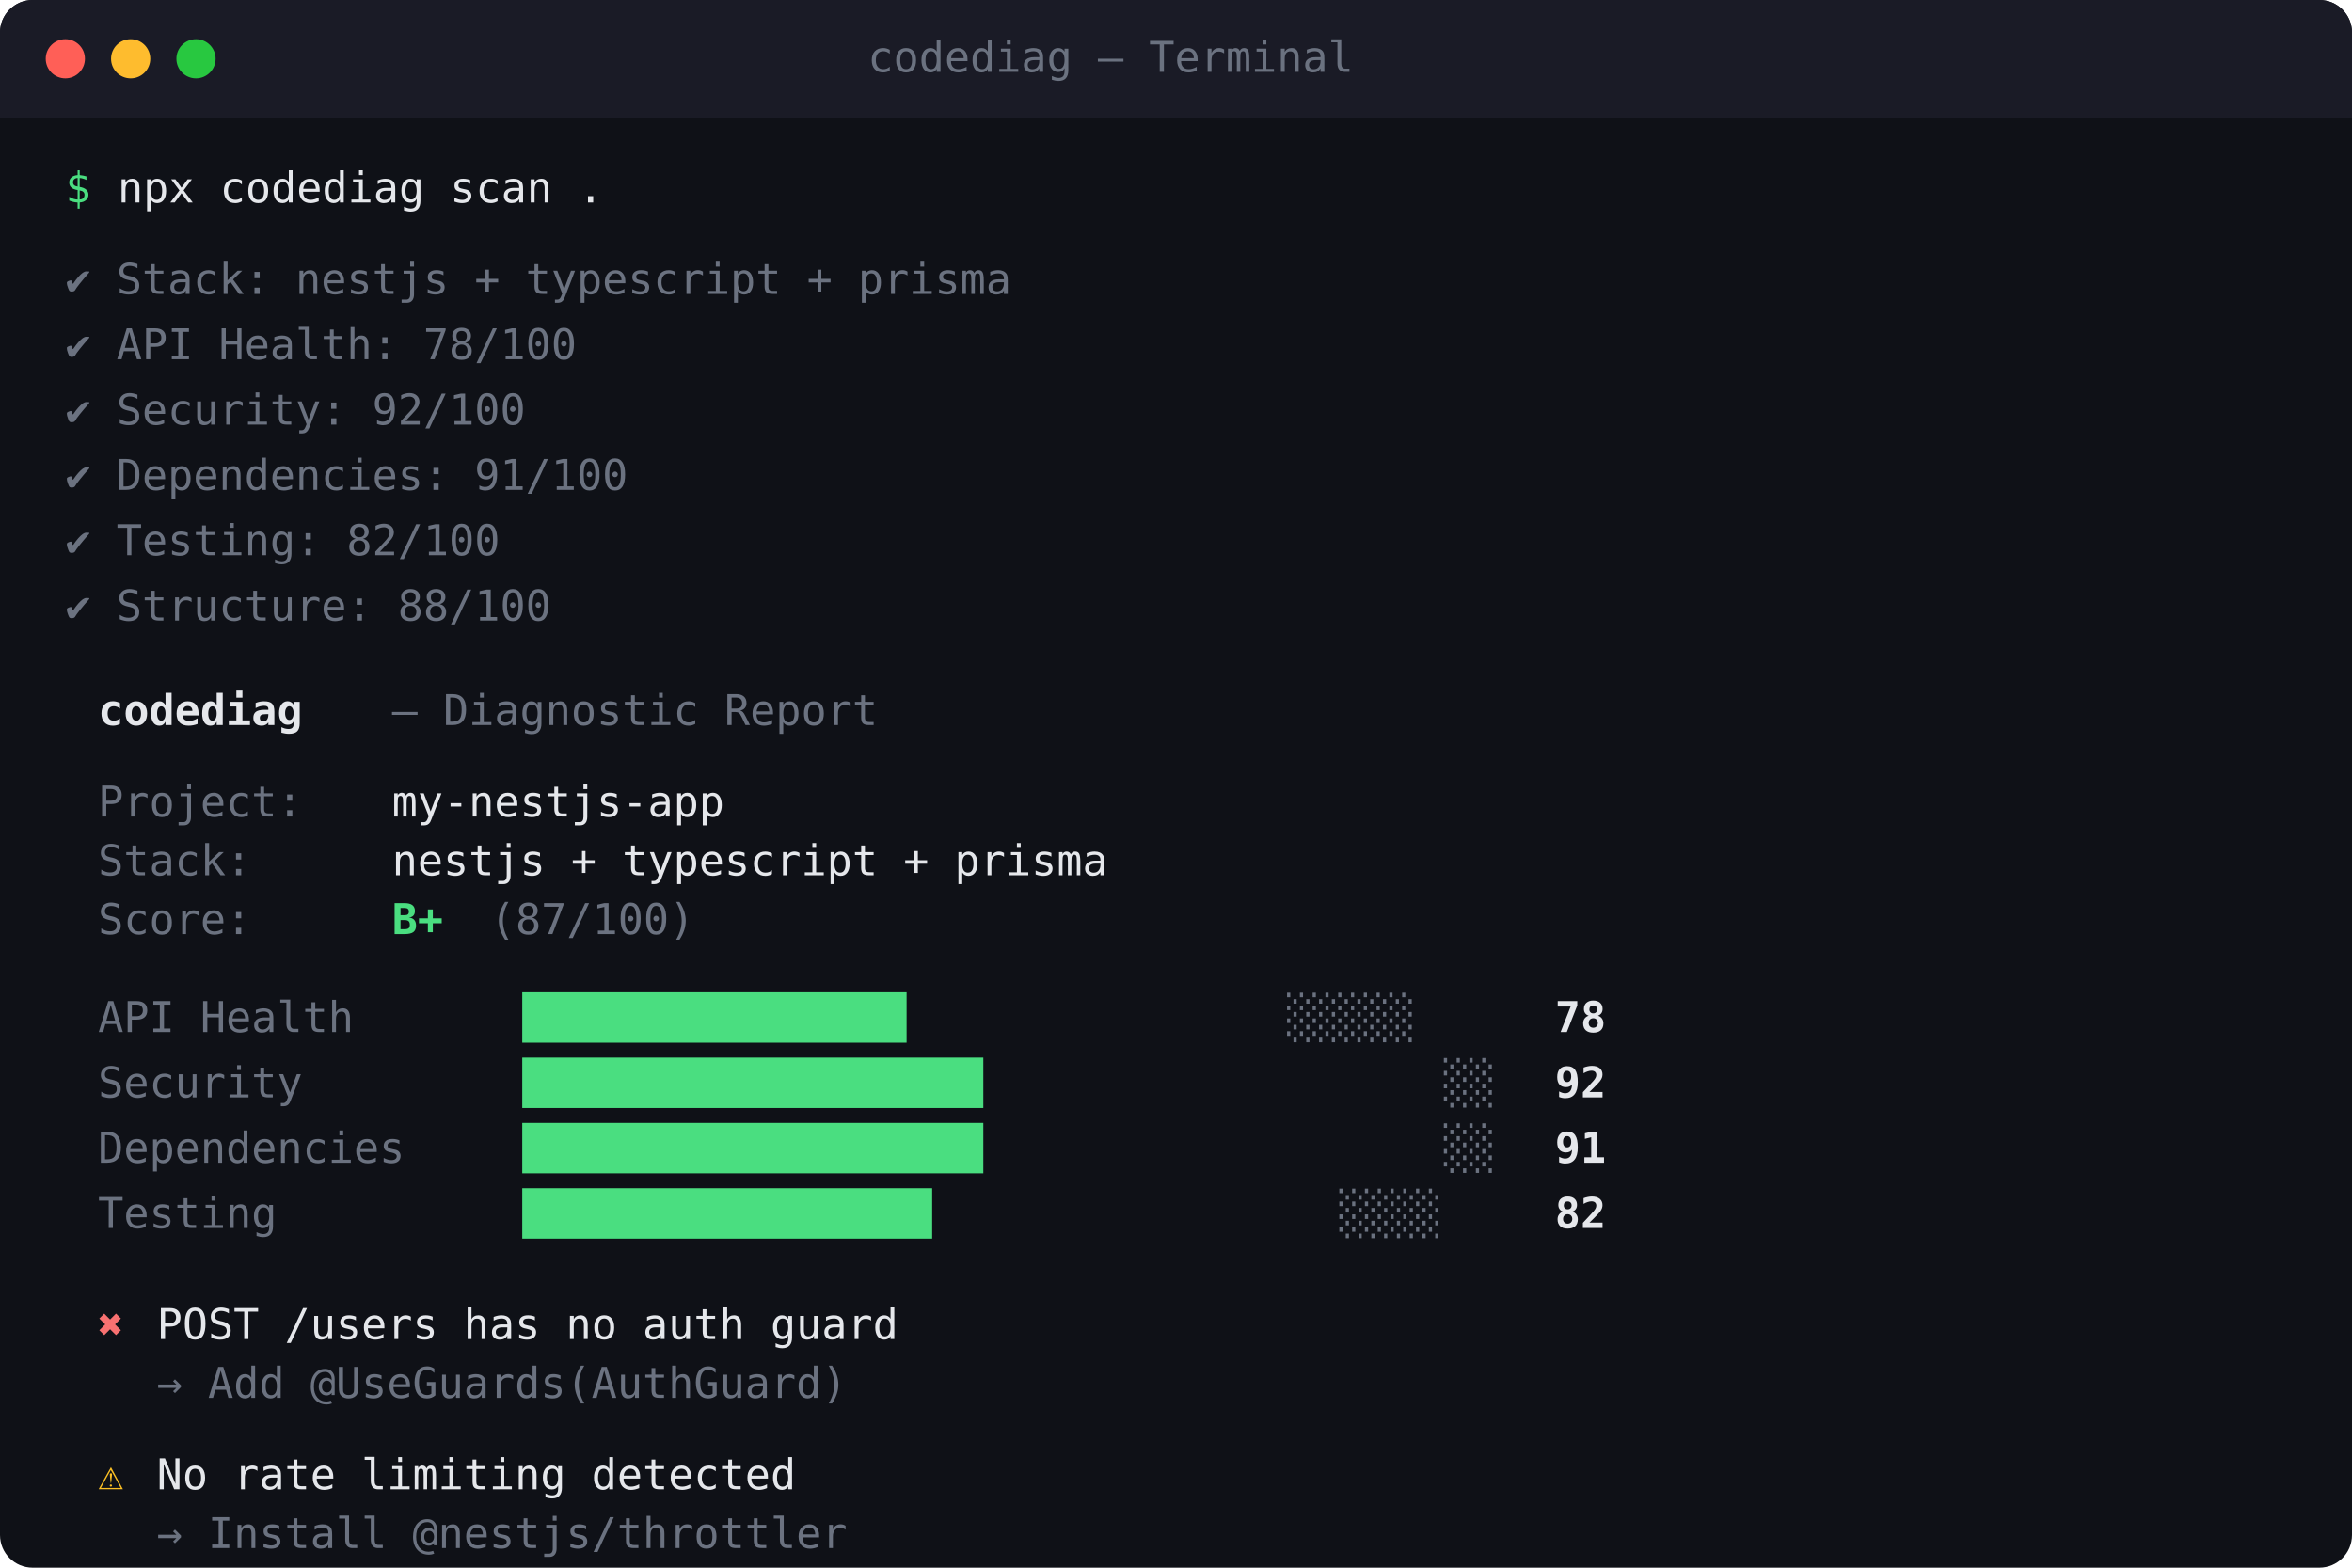
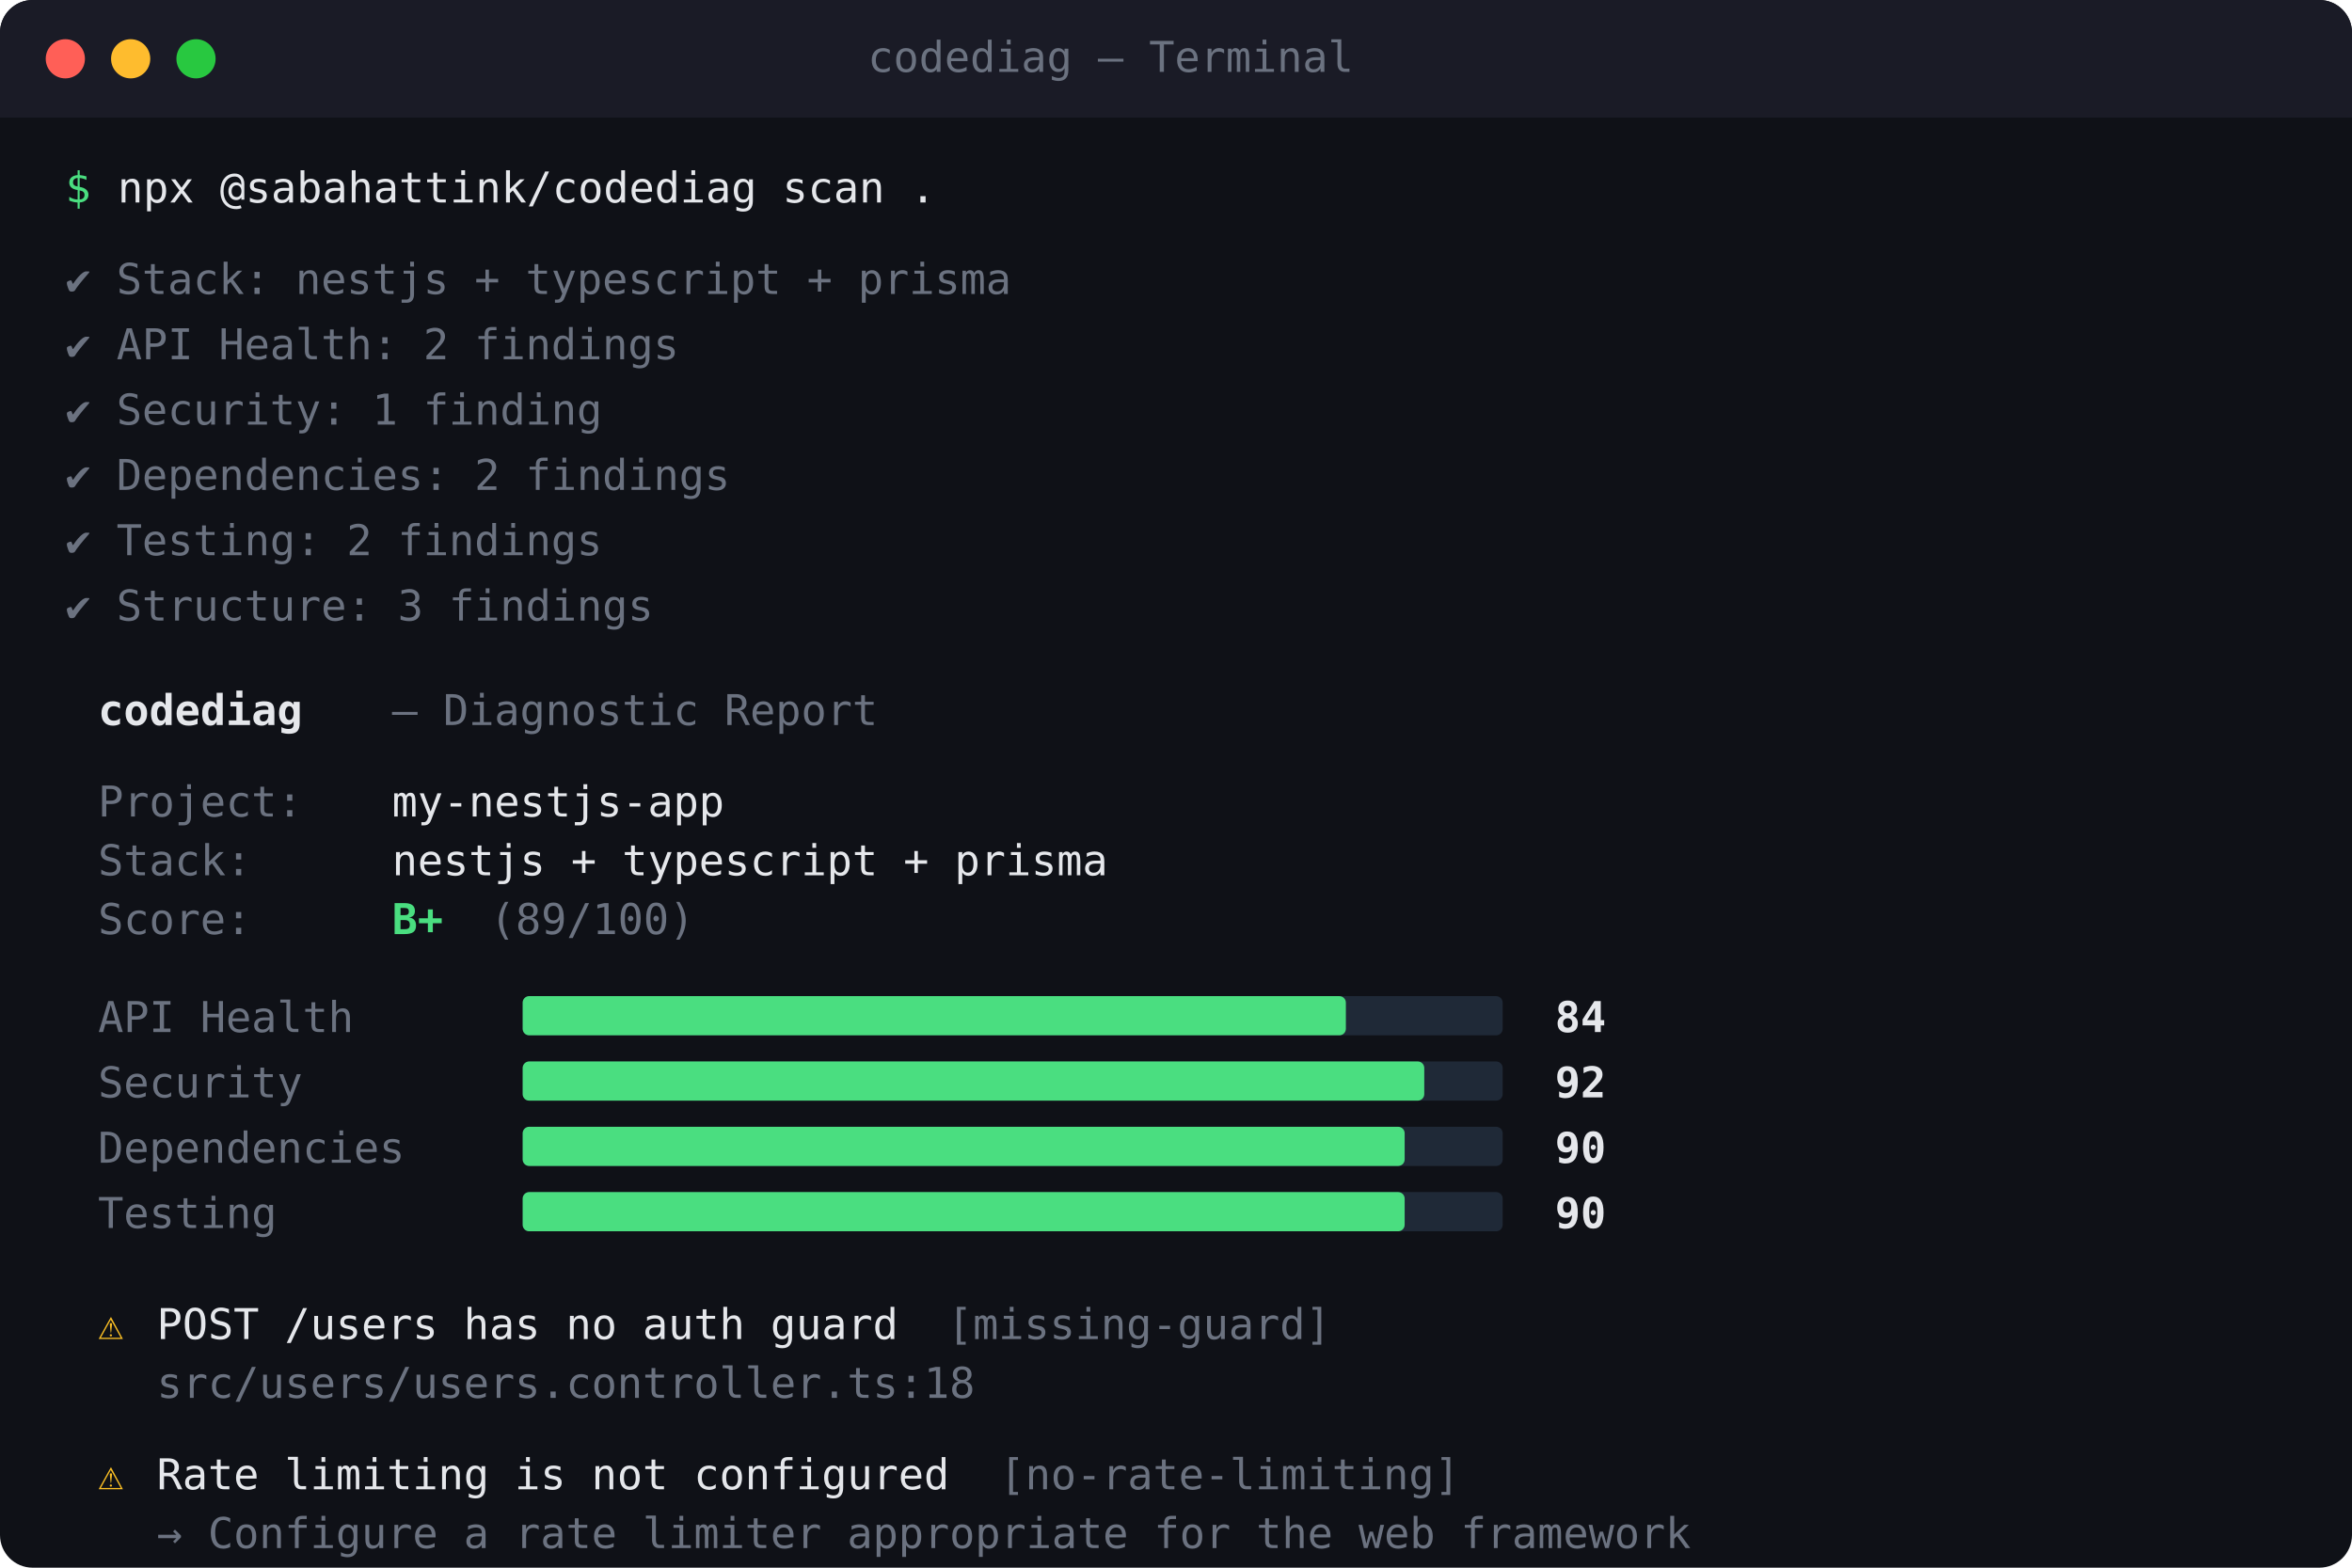
<svg xmlns="http://www.w3.org/2000/svg" viewBox="0 0 720 480" fill="none">
  <style>
    @keyframes t1{0%,4%{opacity:0}5%,100%{opacity:1}}
    @keyframes t2{0%,9%{opacity:0}10%,100%{opacity:1}}
    @keyframes t3{0%,14%{opacity:0}15%,100%{opacity:1}}
    @keyframes t4{0%,19%{opacity:0}20%,100%{opacity:1}}
    @keyframes t5{0%,24%{opacity:0}25%,100%{opacity:1}}
    @keyframes t6{0%,30%{opacity:0}31%,100%{opacity:1}}
    @keyframes t7{0%,35%{opacity:0}36%,100%{opacity:1}}
    @keyframes t8{0%,40%{opacity:0}41%,100%{opacity:1}}
    @keyframes t9{0%,45%{opacity:0}46%,100%{opacity:1}}
    @keyframes t10{0%,50%{opacity:0}51%,100%{opacity:1}}
    @keyframes t11{0%,55%{opacity:0}56%,100%{opacity:1}}
    @keyframes t12{0%,60%{opacity:0}61%,100%{opacity:1}}
    @keyframes t13{0%,65%{opacity:0}66%,100%{opacity:1}}
    @keyframes t14{0%,70%{opacity:0}71%,100%{opacity:1}}
    @keyframes t15{0%,75%{opacity:0}76%,100%{opacity:1}}
    @keyframes cursor{0%,49%{opacity:1}50%,100%{opacity:0}}
    .l1{animation:t1 8s both}.l2{animation:t2 8s both}.l3{animation:t3 8s both}
    .l4{animation:t4 8s both}.l5{animation:t5 8s both}.l6{animation:t6 8s both}
    .l7{animation:t7 8s both}.l8{animation:t8 8s both}.l9{animation:t9 8s both}
    .l10{animation:t10 8s both}.l11{animation:t11 8s both}.l12{animation:t12 8s both}
    .l13{animation:t13 8s both}.l14{animation:t14 8s both}.l15{animation:t15 8s both}
    text{font-family:'JetBrains Mono','Cascadia Code','Fira Code',monospace;font-size:13px}
    .dim{fill:#6b7280}.grn{fill:#4ade80}.red{fill:#f87171}.ylw{fill:#fbbf24}
    .blu{fill:#60a5fa}.wht{fill:#e5e7eb}.bld{font-weight:700}
  </style>
  <rect width="720" height="480" rx="10" fill="#0f1117" />
  <rect width="720" height="36" rx="10" fill="#1a1b26" />
  <rect y="26" width="720" height="10" fill="#1a1b26" />
  <circle cx="20" cy="18" r="6" fill="#ff5f57" />
  <circle cx="40" cy="18" r="6" fill="#febc2e" />
  <circle cx="60" cy="18" r="6" fill="#28c840" />
  <text x="340" y="22" text-anchor="middle" class="dim" font-size="12">codediag — Terminal</text>
  <g class="l1">
    <text x="20" y="62" class="grn">$</text>
-     <text x="36" y="62" class="wht">npx codediag scan .</text>
+     <text x="36" y="62" class="wht">npx @sabahattink/codediag scan .</text>
  </g>
  <g class="l2">
    <text x="20" y="90" class="dim">✔ Stack: nestjs + typescript + prisma</text>
  </g>
  <g class="l3">
-     <text x="20" y="110" class="dim">✔ API Health: 78/100</text>
+     <text x="20" y="110" class="dim">✔ API Health: 2 findings</text>
  </g>
  <g class="l4">
-     <text x="20" y="130" class="dim">✔ Security: 92/100</text>
+     <text x="20" y="130" class="dim">✔ Security: 1 finding</text>
  </g>
  <g class="l5">
-     <text x="20" y="150" class="dim">✔ Dependencies: 91/100</text>
+     <text x="20" y="150" class="dim">✔ Dependencies: 2 findings</text>
  </g>
  <g class="l6">
-     <text x="20" y="170" class="dim">✔ Testing: 82/100</text>
+     <text x="20" y="170" class="dim">✔ Testing: 2 findings</text>
  </g>
  <g class="l7">
-     <text x="20" y="190" class="dim">✔ Structure: 88/100</text>
+     <text x="20" y="190" class="dim">✔ Structure: 3 findings</text>
  </g>
  <g class="l8">
    <text x="30" y="222" class="wht bld">codediag</text>
    <text x="120" y="222" class="dim">— Diagnostic Report</text>
  </g>
  <g class="l9">
    <text x="30" y="250" class="dim">Project:</text>
    <text x="120" y="250" class="wht">my-nestjs-app</text>
    <text x="30" y="268" class="dim">Stack:</text>
    <text x="120" y="268" class="wht">nestjs + typescript + prisma</text>
    <text x="30" y="286" class="dim">Score:</text>
    <text x="120" y="286" class="grn bld">B+</text>
-     <text x="150" y="286" class="dim">(87/100)</text>
+     <text x="150" y="286" class="dim">(89/100)</text>
  </g>
  <g class="l10">
    <text x="30" y="316" class="dim">API Health</text>
-     <text x="160" y="316" class="grn">███████████████</text>
-     <text x="394" y="316" class="dim">░░░░░</text>
-     <text x="476" y="316" class="wht bld"> 78</text>
+     <rect x="160" y="305" width="300" height="12" rx="2" fill="#1f2937" />
+     <rect x="160" y="305" width="252" height="12" rx="2" fill="#4ade80" />
+     <text x="476" y="316" class="wht bld"> 84</text>
  </g>
  <g class="l11">
    <text x="30" y="336" class="dim">Security</text>
-     <text x="160" y="336" class="grn">██████████████████</text>
-     <text x="442" y="336" class="dim">░░</text>
+     <rect x="160" y="325" width="300" height="12" rx="2" fill="#1f2937" />
+     <rect x="160" y="325" width="276" height="12" rx="2" fill="#4ade80" />
    <text x="476" y="336" class="wht bld"> 92</text>
  </g>
  <g class="l12">
    <text x="30" y="356" class="dim">Dependencies</text>
-     <text x="160" y="356" class="grn">██████████████████</text>
-     <text x="442" y="356" class="dim">░░</text>
-     <text x="476" y="356" class="wht bld"> 91</text>
+     <rect x="160" y="345" width="300" height="12" rx="2" fill="#1f2937" />
+     <rect x="160" y="345" width="270" height="12" rx="2" fill="#4ade80" />
+     <text x="476" y="356" class="wht bld"> 90</text>
  </g>
  <g class="l13">
    <text x="30" y="376" class="dim">Testing</text>
-     <text x="160" y="376" class="grn">████████████████</text>
-     <text x="410" y="376" class="dim">░░░░</text>
-     <text x="476" y="376" class="wht bld"> 82</text>
+     <rect x="160" y="365" width="300" height="12" rx="2" fill="#1f2937" />
+     <rect x="160" y="365" width="270" height="12" rx="2" fill="#4ade80" />
+     <text x="476" y="376" class="wht bld"> 90</text>
  </g>
  <g class="l14">
-     <text x="30" y="410" class="red">✖</text>
+     <text x="30" y="410" class="ylw">⚠</text>
    <text x="48" y="410" class="wht">POST /users has no auth guard</text>
-     <text x="48" y="428" class="dim">→ Add @UseGuards(AuthGuard)</text>
+     <text x="290" y="410" class="dim">[missing-guard]</text>
+     <text x="48" y="428" class="dim">src/users/users.controller.ts:18</text>
  </g>
  <g class="l15">
    <text x="30" y="456" class="ylw">⚠</text>
-     <text x="48" y="456" class="wht">No rate limiting detected</text>
-     <text x="48" y="474" class="dim">→ Install @nestjs/throttler</text>
+     <text x="48" y="456" class="wht">Rate limiting is not configured</text>
+     <text x="306" y="456" class="dim">[no-rate-limiting]</text>
+     <text x="48" y="474" class="dim">→ Configure a rate limiter appropriate for the web framework</text>
  </g>
</svg>
